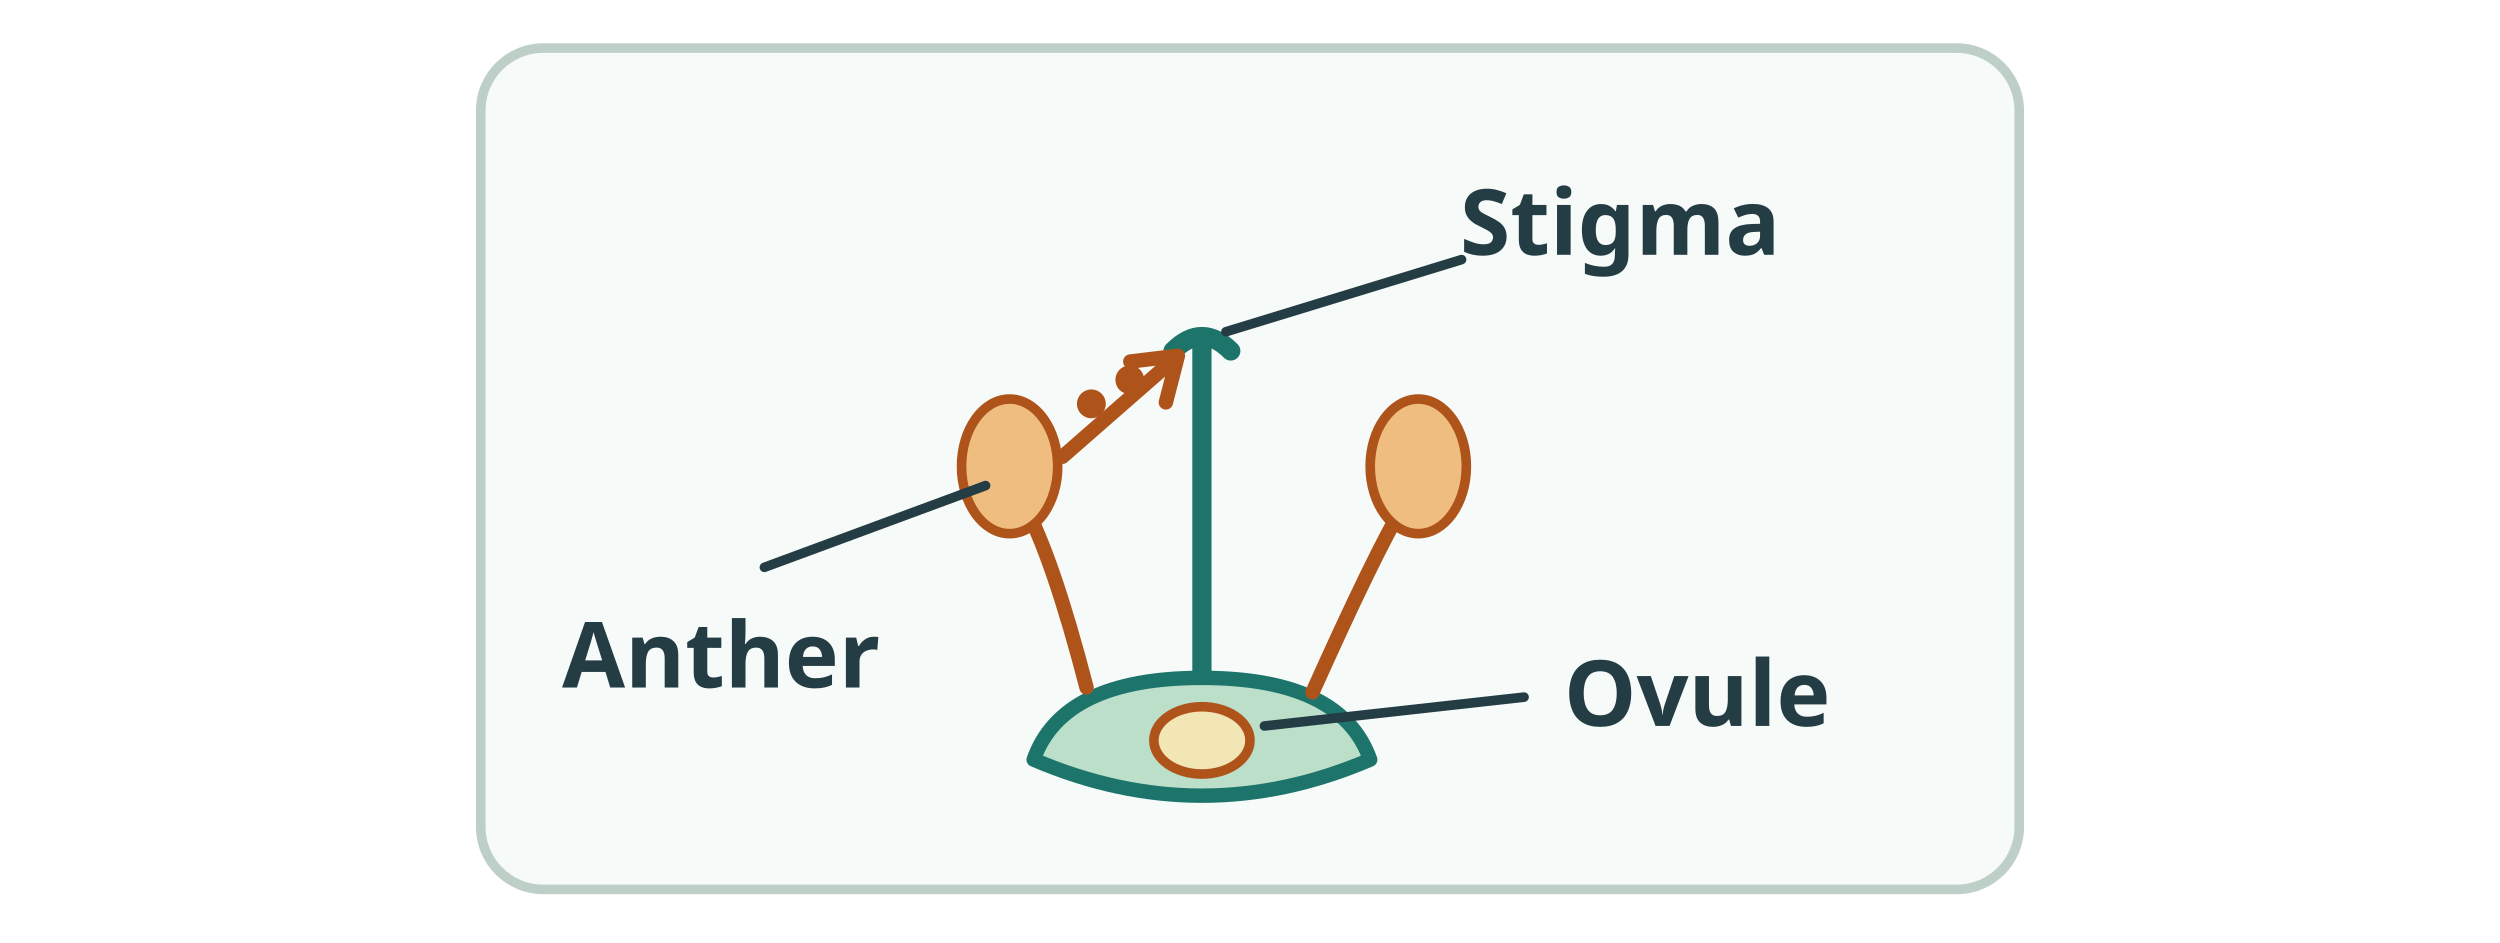
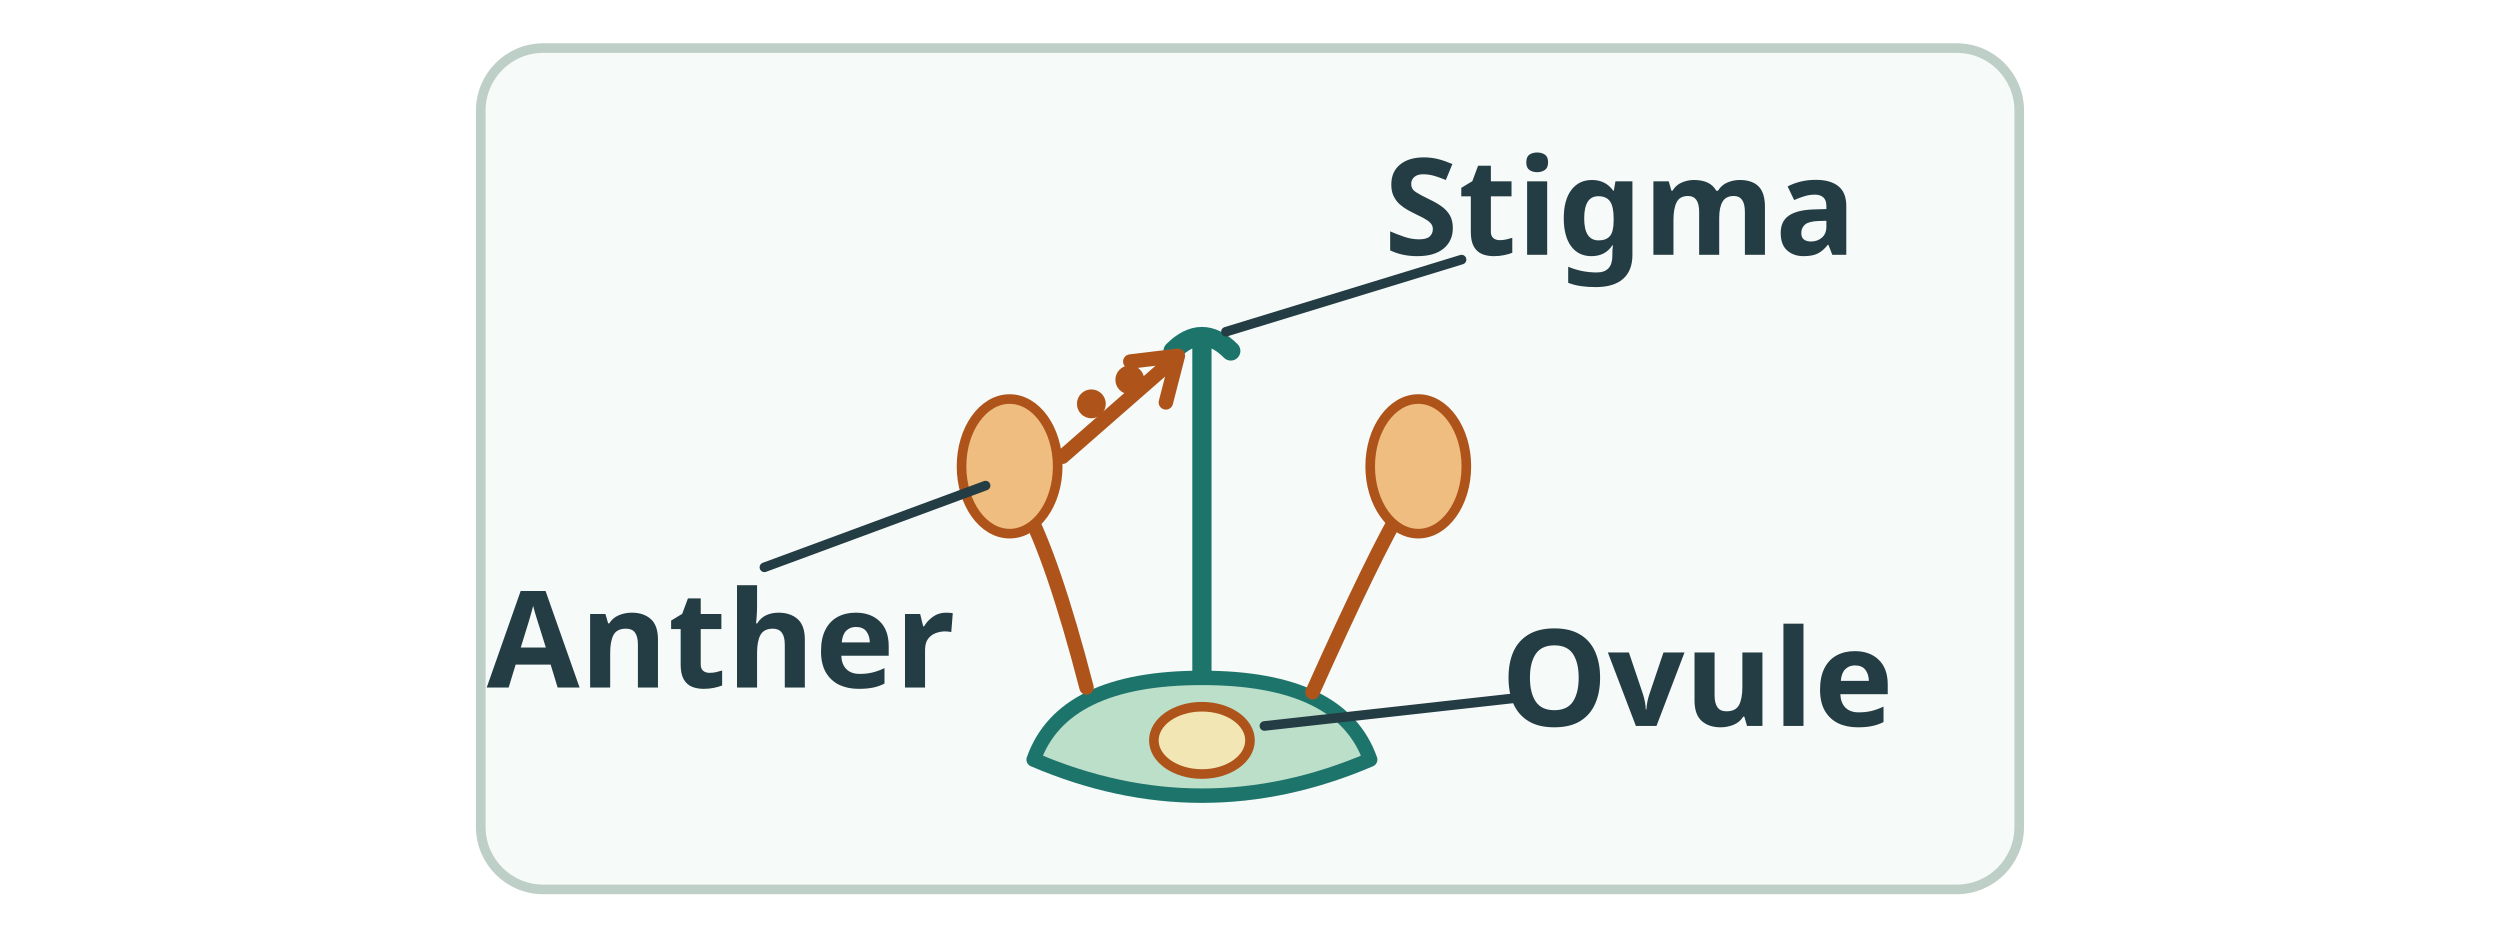
<svg xmlns="http://www.w3.org/2000/svg" viewBox="0 0 520 196" font-family="system-ui, sans-serif" fill="#243c43" stroke-linecap="round" stroke-linejoin="round">
  <rect x="100" y="10" width="320" height="175" rx="13" fill="#f6faf8" stroke="#becfc7" stroke-width="2" />
  <path d="M250 141V72M244 73Q250 67 256 73" fill="none" stroke="#1d746b" stroke-width="4" />
  <path d="M250 141Q221 141 215 158Q250 173 285 158Q279 141 250 141Z" fill="#bcdfca" stroke="#1d746b" stroke-width="3" />
  <ellipse cx="250" cy="154" rx="10" ry="7" fill="#f2e6b5" stroke="#ae541b" stroke-width="2" />
  <path d="M226 143Q219 116 213 105M273 144Q286 115 292 105" fill="none" stroke="#ae541b" stroke-width="3" />
  <ellipse cx="210" cy="97" rx="10" ry="14" fill="#efbd7f" stroke="#ae541b" stroke-width="2" />
  <ellipse cx="295" cy="97" rx="10" ry="14" fill="#efbd7f" stroke="#ae541b" stroke-width="2" />
  <path d="M221 95 L245 74 M235.1 75.2 L245 74 L242.5 83.7" fill="none" stroke="#ae541b" stroke-width="3" />
  <ellipse cx="227" cy="84" rx="3" ry="3" fill="#ae541b" stroke="none" stroke-width="2" />
  <ellipse cx="235" cy="79" rx="3" ry="3" fill="#ae541b" stroke="none" stroke-width="2" />
  <path d="M205 101L159 118 M255 69L304 54 M263 151L317 145" fill="none" stroke="#243c43" stroke-width="2" />
-   <text x="150" y="143" text-anchor="middle" font-size="19" font-weight="650">Anther</text>
-   <text x="337" y="53" text-anchor="middle" font-size="19" font-weight="650">Stigma</text>
-   <text x="353" y="151" text-anchor="middle" font-size="19" font-weight="650">Ovule</text>
+   <text x="150" y="143" text-anchor="middle" font-size="28" font-weight="650">Anther</text>
+   <text x="337" y="53" text-anchor="middle" font-size="28" font-weight="650">Stigma</text>
+   <text x="353" y="151" text-anchor="middle" font-size="28" font-weight="650">Ovule</text>
</svg>
